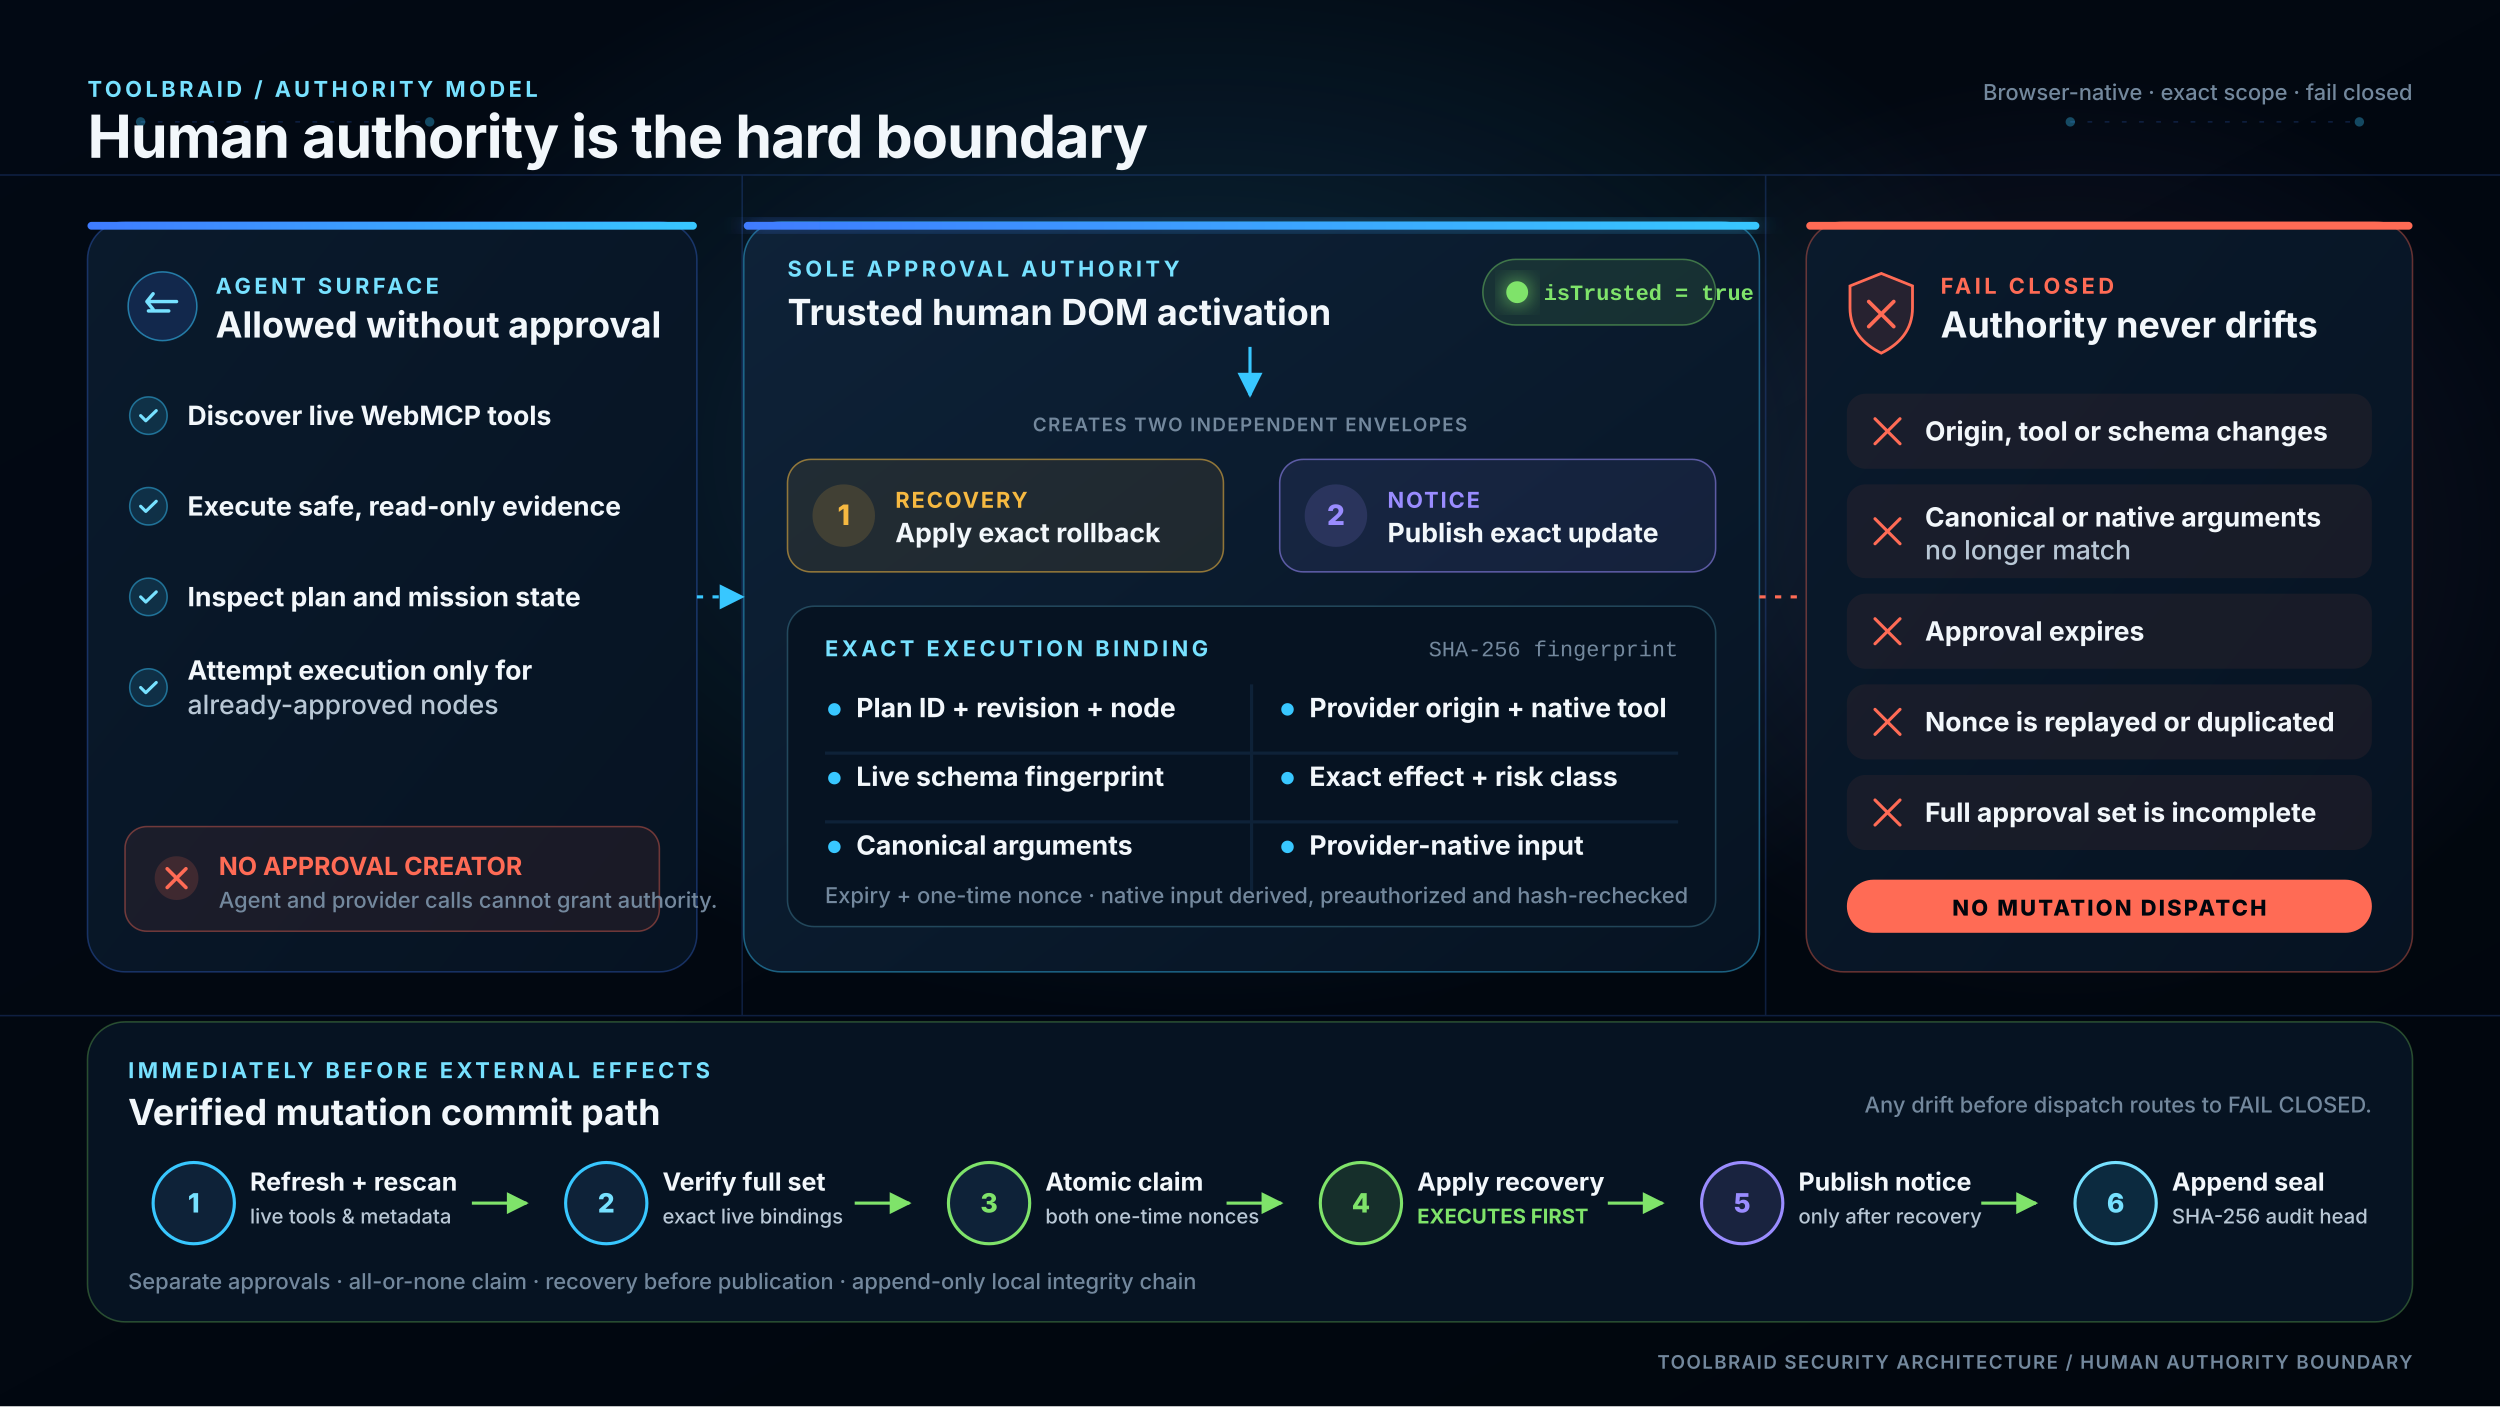
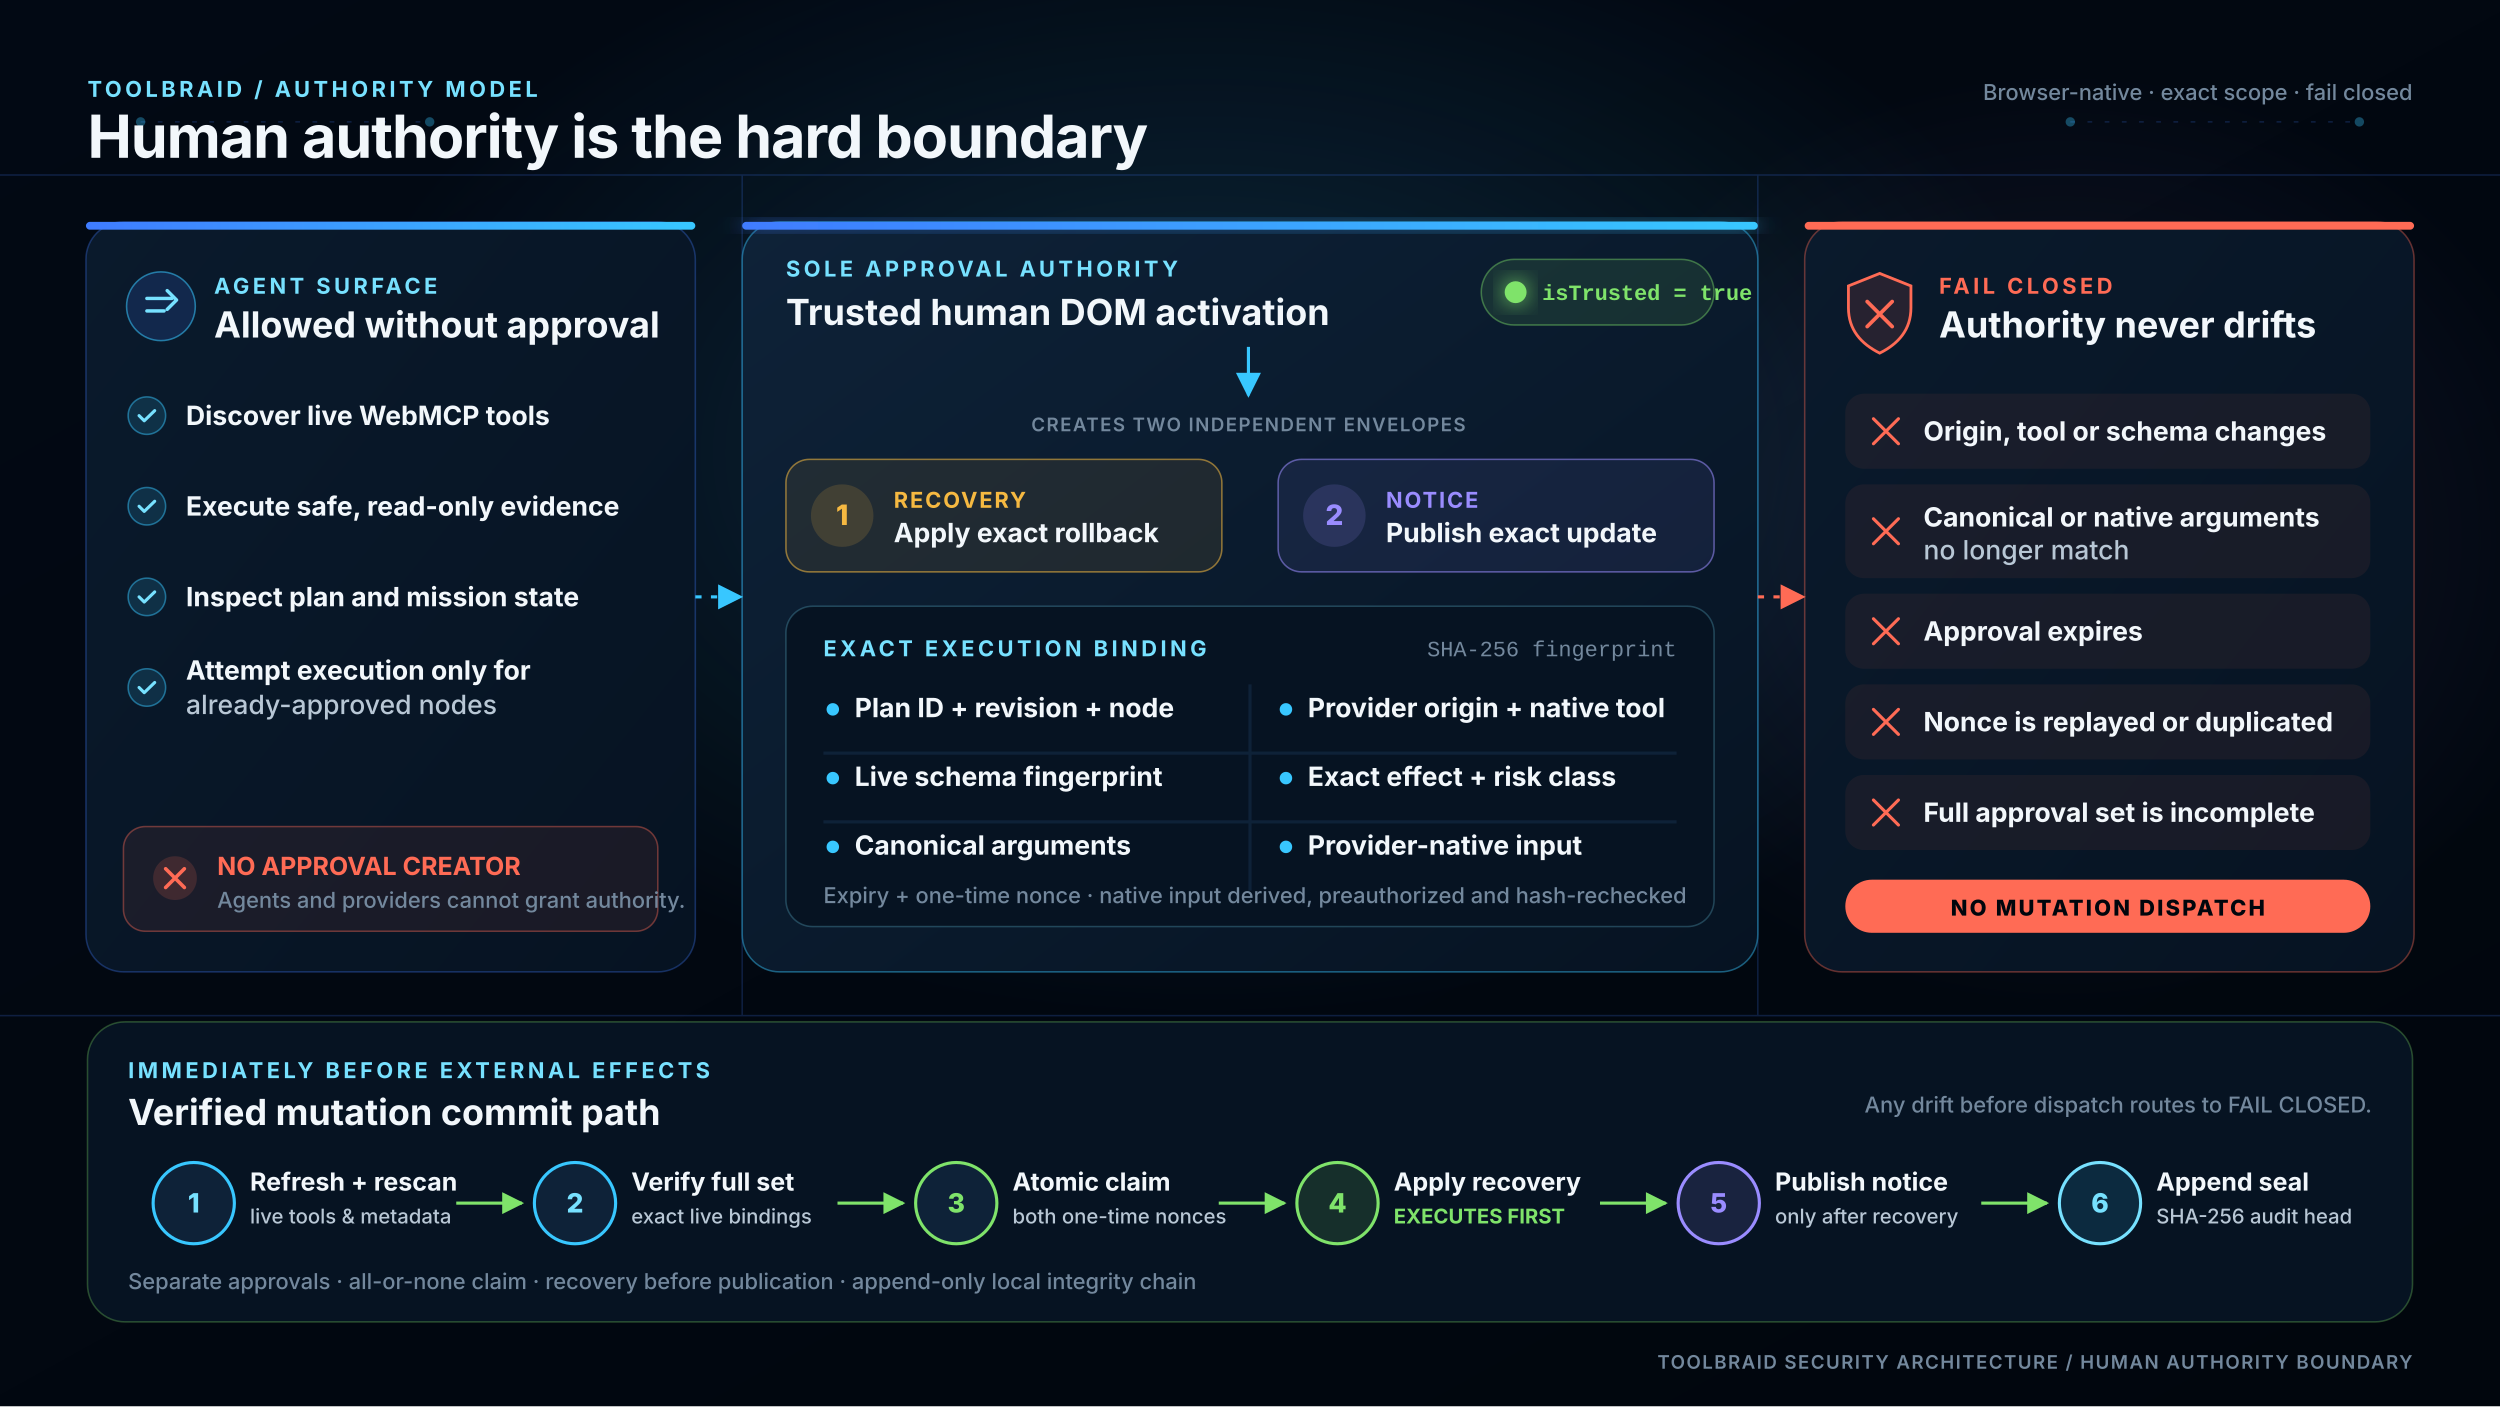
<svg xmlns="http://www.w3.org/2000/svg" viewBox="0 0 1600 900" role="img" aria-labelledby="title desc">
  <defs>
    <linearGradient id="background" x1="0" y1="0" x2="1" y2="1">
      <stop offset="0" stop-color="#020914" />
      <stop offset="1" stop-color="#01060d" />
    </linearGradient>
    <linearGradient id="surface" x1="0" y1="0" x2="1" y2="1">
      <stop offset="0" stop-color="#0a1a2c" />
      <stop offset="1" stop-color="#061322" />
    </linearGradient>
    <linearGradient id="surfaceStrong" x1="0" y1="0" x2="1" y2="1">
      <stop offset="0" stop-color="#0e2238" />
      <stop offset="1" stop-color="#061322" />
    </linearGradient>
    <linearGradient id="authority" x1="0" y1="0" x2="1" y2="0">
      <stop offset="0" stop-color="#3f7cff" />
      <stop offset="1" stop-color="#38c7ff" />
    </linearGradient>
    <linearGradient id="execution" x1="0" y1="0" x2="1" y2="0">
      <stop offset="0" stop-color="#38c7ff" />
      <stop offset="0.55" stop-color="#7fe36a" />
      <stop offset="1" stop-color="#77e1ff" />
    </linearGradient>
    <radialGradient id="cyanGlow" cx="50%" cy="50%" r="50%">
      <stop offset="0" stop-color="#38c7ff" stop-opacity="0.18" />
      <stop offset="1" stop-color="#38c7ff" stop-opacity="0" />
    </radialGradient>
    <radialGradient id="purpleGlow" cx="50%" cy="50%" r="50%">
      <stop offset="0" stop-color="#9a8cff" stop-opacity="0.12" />
      <stop offset="1" stop-color="#9a8cff" stop-opacity="0" />
    </radialGradient>
    <filter id="softGlow" x="-50%" y="-50%" width="200%" height="200%">
      <feGaussianBlur stdDeviation="7" result="blur" />
      <feMerge>
        <feMergeNode in="blur" />
        <feMergeNode in="SourceGraphic" />
      </feMerge>
    </filter>
    <marker id="arrowCyan" viewBox="0 0 10 10" refX="9" refY="5" markerWidth="8" markerHeight="8" orient="auto">
      <path d="M 0 0 L 10 5 L 0 10 z" fill="#38c7ff" />
    </marker>
    <marker id="arrowGreen" viewBox="0 0 10 10" refX="9" refY="5" markerWidth="7" markerHeight="7" orient="auto">
      <path d="M 0 0 L 10 5 L 0 10 z" fill="#7fe36a" />
    </marker>
+     <marker id="arrowRed" viewBox="0 0 10 10" refX="9" refY="5" markerWidth="8" markerHeight="8" orient="auto">
+       <path d="M 0 0 L 10 5 L 0 10 z" fill="#ff6b55" />
+     </marker>
    <style>
      .sans { font-family: Inter, ui-sans-serif, -apple-system, BlinkMacSystemFont, "Segoe UI", sans-serif; }
      .mono { font-family: "SFMono-Regular", Consolas, "Liberation Mono", monospace; }
      .title { fill: #f2f7fb; font-size: 38px; font-weight: 700; letter-spacing: -0.7px; }
      .subtitle { fill: #b8c7d5; font-size: 18px; font-weight: 400; }
      .eyebrow { fill: #77e1ff; font-size: 14px; font-weight: 700; letter-spacing: 2.2px; }
      .panelTitle { fill: #f2f7fb; font-size: 23px; font-weight: 700; }
      .body { fill: #b8c7d5; font-size: 17px; font-weight: 500; }
      .bodyStrong { fill: #f2f7fb; font-size: 17px; font-weight: 650; }
      .small { fill: #73889d; font-size: 14px; font-weight: 500; }
      .micro { fill: #73889d; font-size: 12px; font-weight: 600; letter-spacing: 0.9px; }
      .stepTitle { fill: #f2f7fb; font-size: 16px; font-weight: 700; }
      .stepDetail { fill: #b8c7d5; font-size: 13px; font-weight: 500; }
    </style>
  </defs>
  <rect width="1600" height="900" fill="url(#background)" />
  <ellipse cx="770" cy="290" rx="570" ry="360" fill="url(#cyanGlow)" />
  <ellipse cx="1320" cy="345" rx="340" ry="300" fill="url(#purpleGlow)" />
  <g opacity="0.2" stroke="#3f7cff" stroke-width="1">
-     <path d="M0 112H1600M0 650H1600M475 112V650M1130 112V650" />
+     <path d="M0 112H1600M0 650H1600M475 112V650M1125 112V650" />
    <path d="M90 78H275M1325 78H1510" stroke-dasharray="3 8" />
  </g>
  <g fill="#38c7ff" opacity="0.34">
    <circle cx="90" cy="78" r="3" />
    <circle cx="275" cy="78" r="3" />
    <circle cx="1325" cy="78" r="3" />
    <circle cx="1510" cy="78" r="3" />
  </g>
  <g class="sans">
    <text x="56" y="62" class="eyebrow">TOOLBRAID / AUTHORITY MODEL</text>
    <text x="56" y="101" class="title">Human authority is the hard boundary</text>
    <text x="1544" y="64" text-anchor="end" class="small">Browser-native · exact scope · fail closed</text>
-     <g aria-label="Agent permissions">
+     <g aria-label="Agent permissions" transform="translate(-1 0)">
      <rect x="56" y="142" width="390" height="480" rx="24" fill="url(#surface)" stroke="#3f7cff" stroke-opacity="0.32" />
      <rect x="56" y="142" width="390" height="5" rx="2.5" fill="url(#authority)" />
      <g transform="translate(82 174)">
        <circle cx="22" cy="22" r="22" fill="#3f7cff" fill-opacity="0.16" stroke="#38c7ff" stroke-opacity="0.55" />
-         <path d="M13 19h18M13 25h13M16 14l-4 5 4 5" fill="none" stroke="#77e1ff" stroke-width="2.2" stroke-linecap="round" stroke-linejoin="round" />
+         <path d="M13 17h16M13 25h11M26 12l6 6-6 6" fill="none" stroke="#77e1ff" stroke-width="2.2" stroke-linecap="round" stroke-linejoin="round" />
      </g>
      <text x="138" y="188" class="eyebrow">AGENT SURFACE</text>
      <text x="138" y="216" class="panelTitle">Allowed without approval</text>
      <g transform="translate(82 253)">
        <g>
          <circle cx="13" cy="13" r="12" fill="#38c7ff" fill-opacity="0.14" stroke="#38c7ff" stroke-opacity="0.48" />
          <path d="m8 13 3.3 3.3L18 9.8" fill="none" stroke="#77e1ff" stroke-width="2" stroke-linecap="round" stroke-linejoin="round" />
          <text x="38" y="19" class="bodyStrong">Discover live WebMCP tools</text>
        </g>
        <g transform="translate(0 58)">
          <circle cx="13" cy="13" r="12" fill="#38c7ff" fill-opacity="0.14" stroke="#38c7ff" stroke-opacity="0.48" />
          <path d="m8 13 3.3 3.3L18 9.8" fill="none" stroke="#77e1ff" stroke-width="2" stroke-linecap="round" stroke-linejoin="round" />
          <text x="38" y="19" class="bodyStrong">Execute safe, read-only evidence</text>
        </g>
        <g transform="translate(0 116)">
          <circle cx="13" cy="13" r="12" fill="#38c7ff" fill-opacity="0.14" stroke="#38c7ff" stroke-opacity="0.48" />
          <path d="m8 13 3.3 3.3L18 9.8" fill="none" stroke="#77e1ff" stroke-width="2" stroke-linecap="round" stroke-linejoin="round" />
          <text x="38" y="19" class="bodyStrong">Inspect plan and mission state</text>
        </g>
        <g transform="translate(0 174)">
          <circle cx="13" cy="13" r="12" fill="#38c7ff" fill-opacity="0.14" stroke="#38c7ff" stroke-opacity="0.48" />
          <path d="m8 13 3.3 3.3L18 9.8" fill="none" stroke="#77e1ff" stroke-width="2" stroke-linecap="round" stroke-linejoin="round" />
          <text x="38" y="8" class="bodyStrong">Attempt execution only for</text>
          <text x="38" y="30" class="body">already-approved nodes</text>
        </g>
      </g>
      <rect x="80" y="529" width="342" height="67" rx="14" fill="#ff6b55" fill-opacity="0.08" stroke="#ff6b55" stroke-opacity="0.4" />
      <g transform="translate(98 547)">
        <circle cx="15" cy="15" r="14" fill="#ff6b55" fill-opacity="0.16" />
        <path d="M9 9l12 12M21 9 9 21" fill="none" stroke="#ff6b55" stroke-width="2.3" stroke-linecap="round" />
        <text x="42" y="13" fill="#ff6b55" font-size="16" font-weight="750">NO APPROVAL CREATOR</text>
-         <text x="42" y="34" class="small">Agent and provider calls cannot grant authority.</text>
-       </g>
-     </g>
-     <g aria-label="Trusted human approval gate">
+         <text x="42" y="34" class="small">Agents and providers cannot grant authority.</text>
+       </g>
+     </g>
+     <g aria-label="Trusted human approval gate" transform="translate(-1 0)">
      <rect x="476" y="142" width="650" height="480" rx="24" fill="url(#surfaceStrong)" stroke="#38c7ff" stroke-opacity="0.44" />
      <rect x="476" y="142" width="650" height="5" rx="2.5" fill="url(#authority)" filter="url(#softGlow)" />
      <text x="504" y="177" class="eyebrow">SOLE APPROVAL AUTHORITY</text>
      <text x="504" y="208" class="panelTitle">Trusted human DOM activation</text>
      <g transform="translate(949 166)">
        <rect width="149" height="42" rx="21" fill="#7fe36a" fill-opacity="0.11" stroke="#7fe36a" stroke-opacity="0.42" />
        <circle cx="22" cy="21" r="7" fill="#7fe36a" filter="url(#softGlow)" />
        <text x="39" y="26" fill="#7fe36a" font-size="14" font-weight="700" class="mono">isTrusted = true</text>
      </g>
      <path d="M800 222v31" stroke="#38c7ff" stroke-width="2" marker-end="url(#arrowCyan)" />
      <text x="800" y="276" text-anchor="middle" class="micro">CREATES TWO INDEPENDENT ENVELOPES</text>
      <g transform="translate(504 294)">
        <rect width="279" height="72" rx="15" fill="#f6b941" fill-opacity="0.09" stroke="#f6b941" stroke-opacity="0.55" />
        <circle cx="36" cy="36" r="20" fill="#f6b941" fill-opacity="0.15" />
        <text x="36" y="42" text-anchor="middle" fill="#f6b941" font-size="18" font-weight="800">1</text>
        <text x="69" y="31" fill="#f6b941" font-size="14" font-weight="750" letter-spacing="1.2">RECOVERY</text>
        <text x="69" y="53" class="bodyStrong">Apply exact rollback</text>
      </g>
      <g transform="translate(819 294)">
        <rect width="279" height="72" rx="15" fill="#9a8cff" fill-opacity="0.09" stroke="#9a8cff" stroke-opacity="0.55" />
        <circle cx="36" cy="36" r="20" fill="#9a8cff" fill-opacity="0.15" />
        <text x="36" y="42" text-anchor="middle" fill="#9a8cff" font-size="18" font-weight="800">2</text>
        <text x="69" y="31" fill="#9a8cff" font-size="14" font-weight="750" letter-spacing="1.2">NOTICE</text>
        <text x="69" y="53" class="bodyStrong">Publish exact update</text>
      </g>
      <rect x="504" y="388" width="594" height="205" rx="17" fill="#061322" stroke="#77e1ff" stroke-opacity="0.24" />
      <text x="528" y="420" class="eyebrow">EXACT EXECUTION BINDING</text>
      <text x="1074" y="420" text-anchor="end" class="small mono">SHA-256 fingerprint</text>
      <path d="M801 438v132M528 482h546M528 526h546" stroke="#0e2238" stroke-width="2" />
      <g transform="translate(528 447)">
        <circle cx="6" cy="7" r="4" fill="#38c7ff" />
        <text x="20" y="12" class="bodyStrong">Plan ID + revision + node</text>
        <circle cx="296" cy="7" r="4" fill="#38c7ff" />
        <text x="310" y="12" class="bodyStrong">Provider origin + native tool</text>
      </g>
      <g transform="translate(528 491)">
        <circle cx="6" cy="7" r="4" fill="#38c7ff" />
        <text x="20" y="12" class="bodyStrong">Live schema fingerprint</text>
        <circle cx="296" cy="7" r="4" fill="#38c7ff" />
        <text x="310" y="12" class="bodyStrong">Exact effect + risk class</text>
      </g>
      <g transform="translate(528 535)">
        <circle cx="6" cy="7" r="4" fill="#38c7ff" />
        <text x="20" y="12" class="bodyStrong">Canonical arguments</text>
        <circle cx="296" cy="7" r="4" fill="#38c7ff" />
        <text x="310" y="12" class="bodyStrong">Provider-native input</text>
      </g>
      <text x="528" y="578" class="small">Expiry + one-time nonce · native input derived, preauthorized and hash-rechecked</text>
    </g>
-     <g aria-label="Fail-closed conditions">
-       <rect x="1156" y="142" width="388" height="480" rx="24" fill="url(#surface)" stroke="#ff6b55" stroke-opacity="0.38" />
-       <rect x="1156" y="142" width="388" height="5" rx="2.5" fill="#ff6b55" />
+     <g aria-label="Fail-closed conditions" transform="translate(-1 0)">
+       <rect x="1156" y="142" width="390" height="480" rx="24" fill="url(#surface)" stroke="#ff6b55" stroke-opacity="0.38" />
+       <rect x="1156" y="142" width="390" height="5" rx="2.5" fill="#ff6b55" />
      <g transform="translate(1182 174)">
        <path d="M22 1 42 9v14c0 14-8 23-20 29C10 46 2 37 2 23V9z" fill="#ff6b55" fill-opacity="0.12" stroke="#ff6b55" stroke-width="1.8" />
        <path d="m14 19 16 16M30 19 14 35" fill="none" stroke="#ff6b55" stroke-width="2.4" stroke-linecap="round" />
      </g>
      <text x="1242" y="188" fill="#ff6b55" font-size="14" font-weight="750" letter-spacing="2.2">FAIL CLOSED</text>
      <text x="1242" y="216" class="panelTitle">Authority never drifts</text>
      <g transform="translate(1182 252)">
        <g>
          <rect width="336" height="48" rx="12" fill="#ff6b55" fill-opacity="0.07" />
          <path d="M18 16l16 16M34 16 18 32" stroke="#ff6b55" stroke-width="2" stroke-linecap="round" />
          <text x="50" y="30" class="bodyStrong">Origin, tool or schema changes</text>
        </g>
        <g transform="translate(0 58)">
          <rect width="336" height="60" rx="12" fill="#ff6b55" fill-opacity="0.07" />
          <path d="M18 22l16 16M34 22 18 38" stroke="#ff6b55" stroke-width="2" stroke-linecap="round" />
          <text x="50" y="27" class="bodyStrong">Canonical or native arguments</text>
          <text x="50" y="48" class="body">no longer match</text>
        </g>
        <g transform="translate(0 128)">
          <rect width="336" height="48" rx="12" fill="#ff6b55" fill-opacity="0.07" />
          <path d="M18 16l16 16M34 16 18 32" stroke="#ff6b55" stroke-width="2" stroke-linecap="round" />
          <text x="50" y="30" class="bodyStrong">Approval expires</text>
        </g>
        <g transform="translate(0 186)">
          <rect width="336" height="48" rx="12" fill="#ff6b55" fill-opacity="0.07" />
          <path d="M18 16l16 16M34 16 18 32" stroke="#ff6b55" stroke-width="2" stroke-linecap="round" />
          <text x="50" y="30" class="bodyStrong">Nonce is replayed or duplicated</text>
        </g>
        <g transform="translate(0 244)">
          <rect width="336" height="48" rx="12" fill="#ff6b55" fill-opacity="0.07" />
          <path d="M18 16l16 16M34 16 18 32" stroke="#ff6b55" stroke-width="2" stroke-linecap="round" />
          <text x="50" y="30" class="bodyStrong">Full approval set is incomplete</text>
        </g>
      </g>
      <rect x="1182" y="563" width="336" height="34" rx="17" fill="#ff6b55" />
      <text x="1350" y="586" text-anchor="middle" fill="#01060d" font-size="14" font-weight="800" letter-spacing="1.4">NO MUTATION DISPATCH</text>
    </g>
-     <path d="M446 382h29" stroke="#38c7ff" stroke-width="2" stroke-dasharray="4 6" marker-end="url(#arrowCyan)" />
-     <path d="M1126 382h29" stroke="#ff6b55" stroke-width="2" stroke-dasharray="4 6" />
+     <path d="M445 382h29" stroke="#38c7ff" stroke-width="2" stroke-dasharray="4 6" marker-end="url(#arrowCyan)" />
+     <path d="M1125 382h29" stroke="#ff6b55" stroke-width="2" stroke-dasharray="4 6" marker-end="url(#arrowRed)" />
    <g aria-label="Ordered mutation commit path">
      <rect x="56" y="654" width="1488" height="192" rx="24" fill="#061322" stroke="#7fe36a" stroke-opacity="0.3" />
      <text x="82" y="690" class="eyebrow">IMMEDIATELY BEFORE EXTERNAL EFFECTS</text>
      <text x="82" y="720" class="panelTitle">Verified mutation commit path</text>
      <text x="1518" y="712" text-anchor="end" class="small">Any drift before dispatch routes to FAIL CLOSED.</text>
      <path d="M155 770H1437" stroke="url(#execution)" stroke-width="3" stroke-opacity="0.55" />
      <g transform="translate(82 744)">
        <circle cx="42" cy="26" r="26" fill="#0e2238" stroke="#38c7ff" stroke-width="2" />
        <text x="42" y="32" text-anchor="middle" fill="#77e1ff" font-size="17" font-weight="800">1</text>
        <text x="78" y="18" class="stepTitle">Refresh + rescan</text>
        <text x="78" y="39" class="stepDetail">live tools &amp; metadata</text>
      </g>
-       <path d="M302 770h35" stroke="#7fe36a" stroke-width="2" marker-end="url(#arrowGreen)" />
-       <g transform="translate(346 744)">
+       <path d="M292 770h42" stroke="#7fe36a" stroke-width="2" marker-end="url(#arrowGreen)" />
+       <g transform="translate(326 744)">
        <circle cx="42" cy="26" r="26" fill="#0e2238" stroke="#38c7ff" stroke-width="2" />
        <text x="42" y="32" text-anchor="middle" fill="#77e1ff" font-size="17" font-weight="800">2</text>
        <text x="78" y="18" class="stepTitle">Verify full set</text>
        <text x="78" y="39" class="stepDetail">exact live bindings</text>
      </g>
-       <path d="M547 770h35" stroke="#7fe36a" stroke-width="2" marker-end="url(#arrowGreen)" />
-       <g transform="translate(591 744)">
+       <path d="M536 770h42" stroke="#7fe36a" stroke-width="2" marker-end="url(#arrowGreen)" />
+       <g transform="translate(570 744)">
        <circle cx="42" cy="26" r="26" fill="#0e2238" stroke="#7fe36a" stroke-width="2" />
        <text x="42" y="32" text-anchor="middle" fill="#7fe36a" font-size="17" font-weight="800">3</text>
        <text x="78" y="18" class="stepTitle">Atomic claim</text>
        <text x="78" y="39" class="stepDetail">both one-time nonces</text>
      </g>
-       <path d="M785 770h35" stroke="#7fe36a" stroke-width="2" marker-end="url(#arrowGreen)" />
-       <g transform="translate(829 744)">
+       <path d="M780 770h42" stroke="#7fe36a" stroke-width="2" marker-end="url(#arrowGreen)" />
+       <g transform="translate(814 744)">
        <circle cx="42" cy="26" r="26" fill="#7fe36a" fill-opacity="0.14" stroke="#7fe36a" stroke-width="2" />
        <text x="42" y="32" text-anchor="middle" fill="#7fe36a" font-size="17" font-weight="800">4</text>
        <text x="78" y="18" class="stepTitle">Apply recovery</text>
        <text x="78" y="39" fill="#7fe36a" font-size="13" font-weight="700">EXECUTES FIRST</text>
      </g>
-       <path d="M1029 770h35" stroke="#7fe36a" stroke-width="2" marker-end="url(#arrowGreen)" />
-       <g transform="translate(1073 744)">
+       <path d="M1024 770h42" stroke="#7fe36a" stroke-width="2" marker-end="url(#arrowGreen)" />
+       <g transform="translate(1058 744)">
        <circle cx="42" cy="26" r="26" fill="#9a8cff" fill-opacity="0.13" stroke="#9a8cff" stroke-width="2" />
        <text x="42" y="32" text-anchor="middle" fill="#9a8cff" font-size="17" font-weight="800">5</text>
        <text x="78" y="18" class="stepTitle">Publish notice</text>
        <text x="78" y="39" class="stepDetail">only after recovery</text>
      </g>
-       <path d="M1268 770h35" stroke="#7fe36a" stroke-width="2" marker-end="url(#arrowGreen)" />
-       <g transform="translate(1312 744)">
+       <path d="M1268 770h42" stroke="#7fe36a" stroke-width="2" marker-end="url(#arrowGreen)" />
+       <g transform="translate(1302 744)">
        <circle cx="42" cy="26" r="26" fill="#38c7ff" fill-opacity="0.13" stroke="#77e1ff" stroke-width="2" />
        <text x="42" y="32" text-anchor="middle" fill="#77e1ff" font-size="17" font-weight="800">6</text>
        <text x="78" y="18" class="stepTitle">Append seal</text>
        <text x="78" y="39" class="stepDetail">SHA-256 audit head</text>
      </g>
      <text x="82" y="825" class="small">Separate approvals · all-or-none claim · recovery before publication · append-only local integrity chain</text>
    </g>
    <text x="1544" y="876" text-anchor="end" class="micro">TOOLBRAID SECURITY ARCHITECTURE / HUMAN AUTHORITY BOUNDARY</text>
  </g>
</svg>
